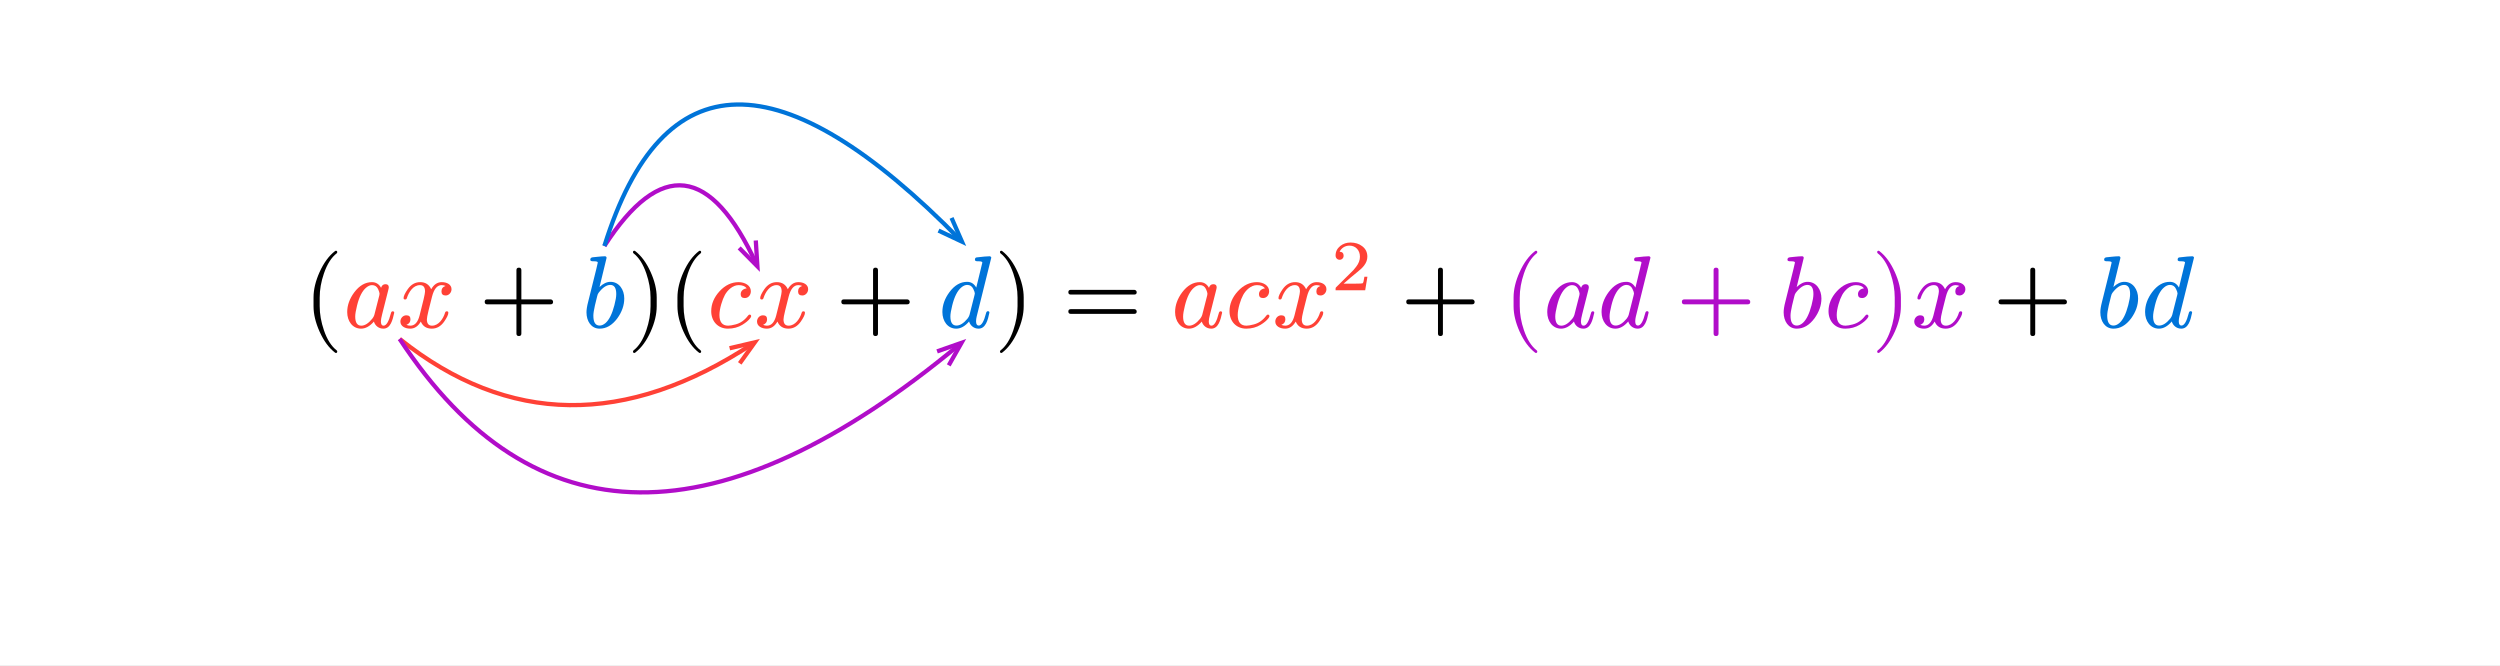
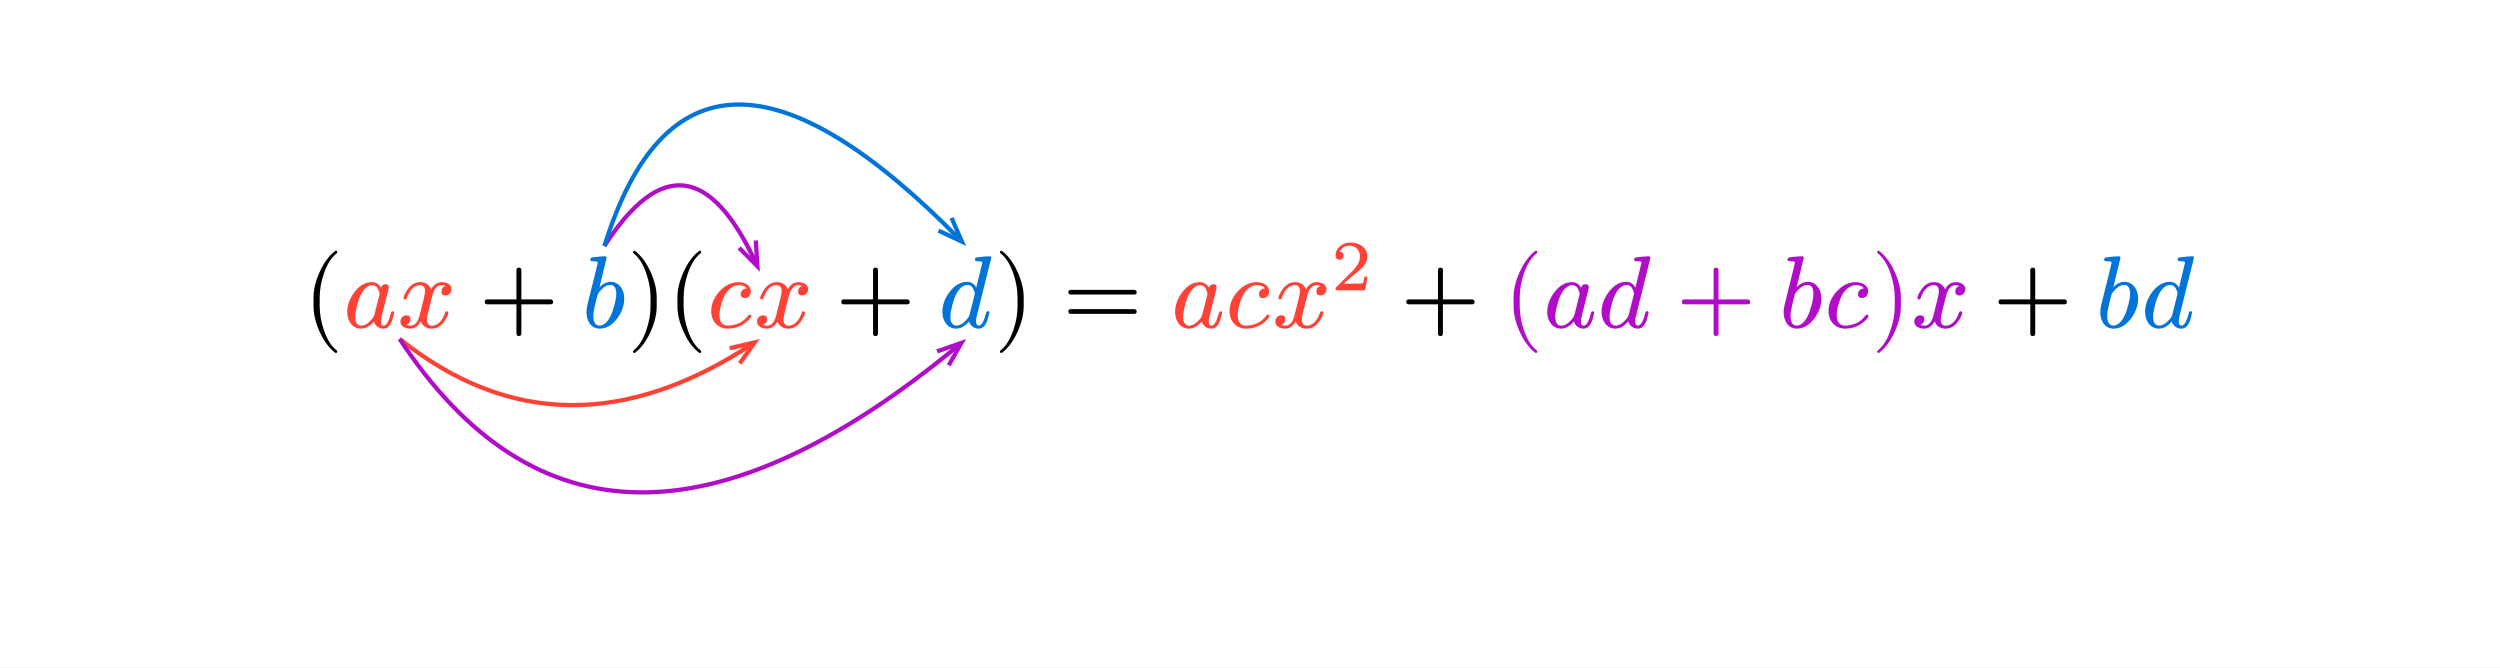
- <svg xmlns="http://www.w3.org/2000/svg" xmlns:xlink="http://www.w3.org/1999/xlink" class="typst-doc" viewBox="0 0 584.39 155.451" width="584.39pt" height="155.451pt">
-   <path class="typst-shape" fill="#ffffff" fill-rule="nonzero" d="M 0 0 L 0 155.451 L 584.39 155.451 L 584.39 0 Z " />
+ <svg xmlns="http://www.w3.org/2000/svg" xmlns:xlink="http://www.w3.org/1999/xlink" class="typst-doc" viewBox="0 0 584.39 156.051" width="584.39pt" height="156.051pt">
+   <path class="typst-shape" fill="#ffffff" fill-rule="nonzero" d="M 0 0v 156.051 h 584.39 v -156.051 Z " />
  <g>
-     <g transform="translate(70.86614 56.69291)">
-       <g class="typst-group">
-         <g>
-           <g transform="translate(0 19.8672)">
-             <g class="typst-text" transform="scale(1, -1)">
-               <use xlink:href="#gBF7E6CF869B3326219F7261F69EAAB06" x="0" fill="#000000" fill-rule="nonzero" />
-             </g>
-           </g>
-           <g transform="translate(9.336 19.8672)">
-             <g class="typst-text" transform="scale(1, -1)" />
-           </g>
-           <g transform="translate(9.336 9.2592)">
+     <g class="typst-group">
+       <g>
+         <g class="typst-text" transform="matrix(1 0 0 -1 70.86614 76.56011)">
+           <use xlink:href="#g107B7C84A4F23F45C5E4BB9C32C4AD43" x="0" y="0" fill="#000000" fill-rule="nonzero" />
+         </g>
+         <g class="typst-group">
+           <g>
+             <g class="typst-text" transform="matrix(1 0 0 -1 80.20214 76.56011)">
+               <use xlink:href="#g79D16B936CFA29E6604C860091BA032D" x="0" y="0" fill="#ff4136" fill-rule="nonzero" />
+             </g>
+             <g class="typst-text" transform="matrix(1 0 0 -1 92.89814 76.56011)">
+               <use xlink:href="#gBEDE1E0D65B22D1D172685F2E0B949CB" x="0" y="0" fill="#ff4136" fill-rule="nonzero" />
+             </g>
+           </g>
+         </g>
+         <g class="typst-group">
+           <g />
+         </g>
+         <g class="typst-text" transform="matrix(1 0 0 -1 111.9595 76.56011)">
+           <use xlink:href="#g9088A83683448C68E80911870D4BC514" x="0" y="0" fill="#000000" fill-rule="nonzero" />
+         </g>
+         <g class="typst-text" transform="matrix(1 0 0 -1 135.9648 76.56011)">
+           <use xlink:href="#g72A0BE1A39E460F25663692579834290" x="0" y="0" fill="#0074d9" fill-rule="nonzero" />
+         </g>
+         <g class="typst-group">
+           <g />
+         </g>
+         <g class="typst-text" transform="matrix(1 0 0 -1 146.5968 76.56011)">
+           <use xlink:href="#g94F17276C174C0B2D10C6E8D624742E5" x="0" y="0" fill="#000000" fill-rule="nonzero" />
+         </g>
+         <g class="typst-text" transform="matrix(1 0 0 -1 155.9328 76.56011)">
+           <use xlink:href="#g107B7C84A4F23F45C5E4BB9C32C4AD43" x="0" y="0" fill="#000000" fill-rule="nonzero" />
+         </g>
+         <g class="typst-group">
+           <g>
+             <g class="typst-text" transform="matrix(1 0 0 -1 165.2688 76.56011)">
+               <use xlink:href="#gFD6F1A948EF1227FA8A2C2EF2D13ED44" x="0" y="0" fill="#ff4136" fill-rule="nonzero" />
+             </g>
+             <g class="typst-text" transform="matrix(1 0 0 -1 176.2608 76.56011)">
+               <use xlink:href="#gBEDE1E0D65B22D1D172685F2E0B949CB" x="0" y="0" fill="#ff4136" fill-rule="nonzero" />
+             </g>
+           </g>
+         </g>
+         <g class="typst-group">
+           <g />
+         </g>
+         <g class="typst-text" transform="matrix(1 0 0 -1 195.3221 76.56011)">
+           <use xlink:href="#g9088A83683448C68E80911870D4BC514" x="0" y="0" fill="#000000" fill-rule="nonzero" />
+         </g>
+         <g class="typst-text" transform="matrix(1 0 0 -1 219.3275 76.56011)">
+           <use xlink:href="#gBA536C5663E5FD99754D879743AE6763" x="0" y="0" fill="#0074d9" fill-rule="nonzero" />
+         </g>
+         <g class="typst-group">
+           <g />
+         </g>
+         <g class="typst-text" transform="matrix(1 0 0 -1 232.3835 76.56011)">
+           <use xlink:href="#g94F17276C174C0B2D10C6E8D624742E5" x="0" y="0" fill="#000000" fill-rule="nonzero" />
+         </g>
+         <g class="typst-text" transform="matrix(1 0 0 -1 248.3861 76.56011)">
+           <use xlink:href="#gE579F8D4FC1D2367E6D9215ABF08032" x="0" y="0" fill="#000000" fill-rule="nonzero" />
+         </g>
+         <g class="typst-group">
+           <g>
+             <g class="typst-text" transform="matrix(1 0 0 -1 273.7248 76.56011)">
+               <use xlink:href="#g79D16B936CFA29E6604C860091BA032D" x="0" y="0" fill="#ff4136" fill-rule="nonzero" />
+             </g>
+             <g class="typst-text" transform="matrix(1 0 0 -1 286.4208 76.56011)">
+               <use xlink:href="#gFD6F1A948EF1227FA8A2C2EF2D13ED44" x="0" y="0" fill="#ff4136" fill-rule="nonzero" />
+             </g>
+             <g class="typst-text" transform="matrix(1 0 0 -1 297.4128 76.56011)">
+               <use xlink:href="#gBEDE1E0D65B22D1D172685F2E0B949CB" x="0" y="0" fill="#ff4136" fill-rule="nonzero" />
+             </g>
+             <g class="typst-text" transform="matrix(1 0 0 -1 311.1408 67.84811)">
+               <use xlink:href="#g751E0E1E8A2E34DB1A0398EAD914A5E3" x="0" y="0" fill="#ff4136" fill-rule="nonzero" />
+             </g>
+           </g>
+         </g>
+         <g class="typst-group">
+           <g />
+         </g>
+         <g class="typst-text" transform="matrix(1 0 0 -1 327.3773 76.56011)">
+           <use xlink:href="#g9088A83683448C68E80911870D4BC514" x="0" y="0" fill="#000000" fill-rule="nonzero" />
+         </g>
+         <g class="typst-group">
+           <g>
+             <g class="typst-text" transform="matrix(1 0 0 -1 351.3827 76.56011)">
+               <use xlink:href="#g107B7C84A4F23F45C5E4BB9C32C4AD43" x="0" y="0" fill="#b10dc9" fill-rule="nonzero" />
+             </g>
+             <g class="typst-text" transform="matrix(1 0 0 -1 360.7187 76.56011)">
+               <use xlink:href="#g79D16B936CFA29E6604C860091BA032D" x="0" y="0" fill="#b10dc9" fill-rule="nonzero" />
+             </g>
+             <g class="typst-text" transform="matrix(1 0 0 -1 373.4147 76.56011)">
+               <use xlink:href="#gBA536C5663E5FD99754D879743AE6763" x="0" y="0" fill="#b10dc9" fill-rule="nonzero" />
+             </g>
+             <g class="typst-text" transform="matrix(1 0 0 -1 391.804 76.56011)">
+               <use xlink:href="#g9088A83683448C68E80911870D4BC514" x="0" y="0" fill="#b10dc9" fill-rule="nonzero" />
+             </g>
+             <g class="typst-text" transform="matrix(1 0 0 -1 415.8093 76.56011)">
+               <use xlink:href="#g72A0BE1A39E460F25663692579834290" x="0" y="0" fill="#b10dc9" fill-rule="nonzero" />
+             </g>
+             <g class="typst-text" transform="matrix(1 0 0 -1 426.4413 76.56011)">
+               <use xlink:href="#gFD6F1A948EF1227FA8A2C2EF2D13ED44" x="0" y="0" fill="#b10dc9" fill-rule="nonzero" />
+             </g>
+             <g class="typst-text" transform="matrix(1 0 0 -1 437.4333 76.56011)">
+               <use xlink:href="#g94F17276C174C0B2D10C6E8D624742E5" x="0" y="0" fill="#b10dc9" fill-rule="nonzero" />
+             </g>
+             <g class="typst-text" transform="matrix(1 0 0 -1 446.7693 76.56011)">
+               <use xlink:href="#gBEDE1E0D65B22D1D172685F2E0B949CB" x="0" y="0" fill="#b10dc9" fill-rule="nonzero" />
+             </g>
+           </g>
+         </g>
+         <g class="typst-group">
+           <g />
+         </g>
+         <g class="typst-text" transform="matrix(1 0 0 -1 465.8307 76.56011)">
+           <use xlink:href="#g9088A83683448C68E80911870D4BC514" x="0" y="0" fill="#000000" fill-rule="nonzero" />
+         </g>
+         <g class="typst-group">
+           <g>
+             <g class="typst-text" transform="matrix(1 0 0 -1 489.836 76.56011)">
+               <use xlink:href="#g72A0BE1A39E460F25663692579834290" x="0" y="0" fill="#0074d9" fill-rule="nonzero" />
+             </g>
+             <g class="typst-text" transform="matrix(1 0 0 -1 500.468 76.56011)">
+               <use xlink:href="#gBA536C5663E5FD99754D879743AE6763" x="0" y="0" fill="#0074d9" fill-rule="nonzero" />
+             </g>
+           </g>
+         </g>
+         <g class="typst-group">
+           <g />
+         </g>
+       </g>
+     </g>
+     <g class="typst-group" transform="matrix(1 0 0 1 70.86614 127.7041)">
+       <g>
+         <g class="typst-group">
+           <g>
            <g class="typst-group">
              <g>
-                 <g transform="translate(0 10.608)">
-                   <g class="typst-text" transform="scale(1, -1)">
-                     <use xlink:href="#gBEB2020DA7D69DB12EC4EB9694D04135" x="0" fill="#ff4136" fill-rule="nonzero" />
-                   </g>
-                 </g>
-                 <g transform="translate(12.696 10.608)">
-                   <g class="typst-text" transform="scale(1, -1)">
-                     <use xlink:href="#g71A9D8C764139ED0B8A893D492B19C2B" x="0" fill="#ff4136" fill-rule="nonzero" />
-                   </g>
-                 </g>
-               </g>
-             </g>
-           </g>
-           <g transform="translate(35.76 19.8672)">
-             <g class="typst-text" transform="scale(1, -1)" />
-           </g>
-           <g transform="translate(35.76 19.8672)">
-             <g class="typst-group">
-               <g />
-             </g>
-           </g>
-           <g transform="translate(35.76 19.8672)">
-             <g class="typst-text" transform="scale(1, -1)" />
-           </g>
-           <g transform="translate(35.76 19.8672)">
-             <g class="typst-text" transform="scale(1, -1)" />
-           </g>
-           <g transform="translate(41.09333 19.8672)">
-             <g class="typst-text" transform="scale(1, -1)">
-               <use xlink:href="#g1E38BF6177712D8A01AE209429F6EACF" x="0" fill="#000000" fill-rule="nonzero" />
-             </g>
-           </g>
-           <g transform="translate(65.09867 19.8672)">
-             <g class="typst-text" transform="scale(1, -1)" />
-           </g>
-           <g transform="translate(65.09867 19.8672)">
-             <g class="typst-text" transform="scale(1, -1)">
-               <use xlink:href="#g69A5DEF40DD74E36E99EDF4E8863AEE" x="0" fill="#0074d9" fill-rule="nonzero" />
-             </g>
-           </g>
-           <g transform="translate(75.73067 19.8672)">
-             <g class="typst-text" transform="scale(1, -1)" />
-           </g>
-           <g transform="translate(75.73067 19.8672)">
-             <g class="typst-group">
-               <g />
-             </g>
-           </g>
-           <g transform="translate(75.73067 19.8672)">
-             <g class="typst-text" transform="scale(1, -1)" />
-           </g>
-           <g transform="translate(75.73067 19.8672)">
-             <g class="typst-text" transform="scale(1, -1)" />
-           </g>
-           <g transform="translate(75.73067 19.8672)">
-             <g class="typst-text" transform="scale(1, -1)">
-               <use xlink:href="#g16A49EA7CD833A2CBA0EDD0D0F6A104F" x="0" fill="#000000" fill-rule="nonzero" />
-             </g>
-           </g>
-           <g transform="translate(85.06667 19.8672)">
-             <g class="typst-text" transform="scale(1, -1)">
-               <use xlink:href="#gBF7E6CF869B3326219F7261F69EAAB06" x="0" fill="#000000" fill-rule="nonzero" />
-             </g>
-           </g>
-           <g transform="translate(94.40267 19.8672)">
-             <g class="typst-text" transform="scale(1, -1)" />
-           </g>
-           <g transform="translate(94.40267 9.2592)">
-             <g class="typst-group">
-               <g>
-                 <g transform="translate(0 10.608)">
-                   <g class="typst-text" transform="scale(1, -1)">
-                     <use xlink:href="#g1B191FBA6A95883DB34A6714319F0CC5" x="0" fill="#ff4136" fill-rule="nonzero" />
-                   </g>
-                 </g>
-                 <g transform="translate(10.992 10.608)">
-                   <g class="typst-text" transform="scale(1, -1)">
-                     <use xlink:href="#g71A9D8C764139ED0B8A893D492B19C2B" x="0" fill="#ff4136" fill-rule="nonzero" />
-                   </g>
-                 </g>
-               </g>
-             </g>
-           </g>
-           <g transform="translate(119.1227 19.8672)">
-             <g class="typst-text" transform="scale(1, -1)" />
-           </g>
-           <g transform="translate(119.1227 19.8672)">
-             <g class="typst-group">
-               <g />
-             </g>
-           </g>
-           <g transform="translate(119.1227 19.8672)">
-             <g class="typst-text" transform="scale(1, -1)" />
-           </g>
-           <g transform="translate(119.1227 19.8672)">
-             <g class="typst-text" transform="scale(1, -1)" />
-           </g>
-           <g transform="translate(124.456 19.8672)">
-             <g class="typst-text" transform="scale(1, -1)">
-               <use xlink:href="#g1E38BF6177712D8A01AE209429F6EACF" x="0" fill="#000000" fill-rule="nonzero" />
-             </g>
-           </g>
-           <g transform="translate(148.4613 19.8672)">
-             <g class="typst-text" transform="scale(1, -1)" />
-           </g>
-           <g transform="translate(148.4613 19.8672)">
-             <g class="typst-text" transform="scale(1, -1)">
-               <use xlink:href="#g2B8B75C84D1962BBAFF379A8B588412" x="0" fill="#0074d9" fill-rule="nonzero" />
-             </g>
-           </g>
-           <g transform="translate(161.5173 19.8672)">
-             <g class="typst-text" transform="scale(1, -1)" />
-           </g>
-           <g transform="translate(161.5173 19.8672)">
-             <g class="typst-group">
-               <g />
-             </g>
-           </g>
-           <g transform="translate(161.5173 19.8672)">
-             <g class="typst-text" transform="scale(1, -1)" />
-           </g>
-           <g transform="translate(161.5173 19.8672)">
-             <g class="typst-text" transform="scale(1, -1)" />
-           </g>
-           <g transform="translate(161.5173 19.8672)">
-             <g class="typst-text" transform="scale(1, -1)">
-               <use xlink:href="#g16A49EA7CD833A2CBA0EDD0D0F6A104F" x="0" fill="#000000" fill-rule="nonzero" />
-             </g>
-           </g>
-           <g transform="translate(177.52 19.8672)">
-             <g class="typst-text" transform="scale(1, -1)">
-               <use xlink:href="#g49616B9D1815CF12F6B1BADEEB747BA4" x="0" fill="#000000" fill-rule="nonzero" />
-             </g>
-           </g>
-           <g transform="translate(202.8587 19.8672)">
-             <g class="typst-text" transform="scale(1, -1)" />
-           </g>
-           <g transform="translate(202.8587 0)">
-             <g class="typst-group">
-               <g>
-                 <g transform="translate(0 19.8672)">
-                   <g class="typst-text" transform="scale(1, -1)">
-                     <use xlink:href="#gBEB2020DA7D69DB12EC4EB9694D04135" x="0" fill="#ff4136" fill-rule="nonzero" />
-                   </g>
-                 </g>
-                 <g transform="translate(12.696 19.8672)">
-                   <g class="typst-text" transform="scale(1, -1)">
-                     <use xlink:href="#g1B191FBA6A95883DB34A6714319F0CC5" x="0" fill="#ff4136" fill-rule="nonzero" />
-                   </g>
-                 </g>
-                 <g transform="translate(23.688 19.8672)">
-                   <g class="typst-text" transform="scale(1, -1)">
-                     <use xlink:href="#g71A9D8C764139ED0B8A893D492B19C2B" x="0" fill="#ff4136" fill-rule="nonzero" />
-                   </g>
-                 </g>
-                 <g transform="translate(37.416 11.1552)">
-                   <g class="typst-text" transform="scale(1, -1)">
-                     <use xlink:href="#gC2270E1979E4EFB9B76BC1CACE139880" x="0" fill="#ff4136" fill-rule="nonzero" />
-                   </g>
-                 </g>
-               </g>
-             </g>
-           </g>
-           <g transform="translate(251.1779 19.8672)">
-             <g class="typst-text" transform="scale(1, -1)" />
-           </g>
-           <g transform="translate(251.1779 19.8672)">
-             <g class="typst-group">
-               <g />
-             </g>
-           </g>
-           <g transform="translate(251.1779 19.8672)">
-             <g class="typst-text" transform="scale(1, -1)" />
-           </g>
-           <g transform="translate(251.1779 19.8672)">
-             <g class="typst-text" transform="scale(1, -1)" />
-           </g>
-           <g transform="translate(256.5112 19.8672)">
-             <g class="typst-text" transform="scale(1, -1)">
-               <use xlink:href="#g1E38BF6177712D8A01AE209429F6EACF" x="0" fill="#000000" fill-rule="nonzero" />
-             </g>
-           </g>
-           <g transform="translate(280.5165 19.8672)">
-             <g class="typst-text" transform="scale(1, -1)" />
-           </g>
-           <g transform="translate(280.5165 1.9152)">
-             <g class="typst-group">
-               <g>
-                 <g transform="translate(0 17.952)">
-                   <g class="typst-text" transform="scale(1, -1)">
-                     <use xlink:href="#gBF7E6CF869B3326219F7261F69EAAB06" x="0" fill="#b10dc9" fill-rule="nonzero" />
-                   </g>
-                 </g>
-                 <g transform="translate(9.336 17.952)">
-                   <g class="typst-text" transform="scale(1, -1)">
-                     <use xlink:href="#gBEB2020DA7D69DB12EC4EB9694D04135" x="0" fill="#b10dc9" fill-rule="nonzero" />
-                   </g>
-                 </g>
-                 <g transform="translate(22.032 17.952)">
-                   <g class="typst-text" transform="scale(1, -1)">
-                     <use xlink:href="#g2B8B75C84D1962BBAFF379A8B588412" x="0" fill="#b10dc9" fill-rule="nonzero" />
-                   </g>
-                 </g>
-                 <g transform="translate(40.42133 17.952)">
-                   <g class="typst-text" transform="scale(1, -1)">
-                     <use xlink:href="#g1E38BF6177712D8A01AE209429F6EACF" x="0" fill="#b10dc9" fill-rule="nonzero" />
-                   </g>
-                 </g>
-                 <g transform="translate(64.42667 17.952)">
-                   <g class="typst-text" transform="scale(1, -1)">
-                     <use xlink:href="#g69A5DEF40DD74E36E99EDF4E8863AEE" x="0" fill="#b10dc9" fill-rule="nonzero" />
-                   </g>
-                 </g>
-                 <g transform="translate(75.05867 17.952)">
-                   <g class="typst-text" transform="scale(1, -1)">
-                     <use xlink:href="#g1B191FBA6A95883DB34A6714319F0CC5" x="0" fill="#b10dc9" fill-rule="nonzero" />
-                   </g>
-                 </g>
-                 <g transform="translate(86.05067 17.952)">
-                   <g class="typst-text" transform="scale(1, -1)">
-                     <use xlink:href="#g16A49EA7CD833A2CBA0EDD0D0F6A104F" x="0" fill="#b10dc9" fill-rule="nonzero" />
-                   </g>
-                 </g>
-                 <g transform="translate(95.38667 17.952)">
-                   <g class="typst-text" transform="scale(1, -1)">
-                     <use xlink:href="#g71A9D8C764139ED0B8A893D492B19C2B" x="0" fill="#b10dc9" fill-rule="nonzero" />
-                   </g>
-                 </g>
-               </g>
-             </g>
-           </g>
-           <g transform="translate(389.6312 19.8672)">
-             <g class="typst-text" transform="scale(1, -1)" />
-           </g>
-           <g transform="translate(389.6312 19.8672)">
-             <g class="typst-group">
-               <g />
-             </g>
-           </g>
-           <g transform="translate(389.6312 19.8672)">
-             <g class="typst-text" transform="scale(1, -1)" />
-           </g>
-           <g transform="translate(389.6312 19.8672)">
-             <g class="typst-text" transform="scale(1, -1)" />
-           </g>
-           <g transform="translate(394.9645 19.8672)">
-             <g class="typst-text" transform="scale(1, -1)">
-               <use xlink:href="#g1E38BF6177712D8A01AE209429F6EACF" x="0" fill="#000000" fill-rule="nonzero" />
-             </g>
-           </g>
-           <g transform="translate(418.9699 19.8672)">
-             <g class="typst-text" transform="scale(1, -1)" />
-           </g>
-           <g transform="translate(418.9699 3.2112)">
-             <g class="typst-group">
-               <g>
-                 <g transform="translate(0 16.656)">
-                   <g class="typst-text" transform="scale(1, -1)">
-                     <use xlink:href="#g69A5DEF40DD74E36E99EDF4E8863AEE" x="0" fill="#0074d9" fill-rule="nonzero" />
-                   </g>
-                 </g>
-                 <g transform="translate(10.632 16.656)">
-                   <g class="typst-text" transform="scale(1, -1)">
-                     <use xlink:href="#g2B8B75C84D1962BBAFF379A8B588412" x="0" fill="#0074d9" fill-rule="nonzero" />
-                   </g>
-                 </g>
-               </g>
-             </g>
-           </g>
-           <g transform="translate(442.6579 19.8672)">
-             <g class="typst-text" transform="scale(1, -1)" />
-           </g>
-           <g transform="translate(442.6579 19.8672)">
-             <g class="typst-group">
-               <g />
-             </g>
-           </g>
-           <g transform="translate(442.6579 19.8672)">
-             <g class="typst-text" transform="scale(1, -1)" />
-           </g>
-           <g transform="translate(442.6579 19.8672)">
-             <g class="typst-text" transform="scale(1, -1)" />
-           </g>
-         </g>
-       </g>
-     </g>
-     <g transform="translate(70.86614 127.1041)">
-       <g class="typst-group">
-         <g>
-           <g transform="translate(-70.86614 -127.1041)">
-             <g class="typst-group">
-               <g>
-                 <g transform="translate(0 0)">
-                   <g class="typst-group">
-                     <g>
-                       <g transform="translate(0 39.12319)">
-                         <g class="typst-group">
-                           <g>
-                             <g transform="translate(0 0)">
-                               <g class="typst-group">
-                                 <g />
-                               </g>
-                             </g>
-                           </g>
+                 <g class="typst-group" transform="matrix(1 0 0 1 -70.86614 -127.7041)">
+                   <g>
+                     <g class="typst-group">
+                       <g>
+                         <g class="typst-group" transform="matrix(1 0 0 1 0 39.12319)">
+                           <g />
                        </g>
                      </g>
                    </g>
                  </g>
                </g>
-                 <g transform="translate(80.20214 24.42892)">
-                   <g class="typst-group">
-                     <g>
-                       <g transform="translate(0 39.12319)">
-                         <path class="typst-shape" fill="none" d="M 0 0 L 0 15.672 L 26.424 15.672 L 26.424 0 L 0 0 Z " />
-                       </g>
-                       <g transform="translate(55.76267 33.07519)">
-                         <path class="typst-shape" fill="none" d="M 0 0 L 0 21.72 L 10.632 21.72 L 10.632 0 L 0 0 Z " />
-                       </g>
-                       <g transform="translate(85.06667 39.12319)">
-                         <path class="typst-shape" fill="none" d="M 0 0 L 0 15.672 L 24.72 15.672 L 24.72 0 L 0 0 Z " />
-                       </g>
-                       <g transform="translate(139.1253 33.07519)">
-                         <path class="typst-shape" fill="none" d="M 0 0 L 0 21.72 L 13.056 21.72 L 13.056 0 L 0 0 Z " />
-                       </g>
-                       <g transform="translate(13.212 54.79519)">
-                         <path class="typst-shape" fill="none" stroke="#ff4136" stroke-width="1" stroke-linecap="butt" stroke-linejoin="miter" stroke-miterlimit="4" d="M 0 0 C 25.385 20.273 52.92 20.632 82.616 1.071 " />
-                       </g>
-                       <g transform="translate(90.35032 55.58776)">
-                         <path class="typst-shape" fill="none" stroke="#ff4136" stroke-width="1" stroke-linecap="butt" stroke-linejoin="miter" stroke-miterlimit="4" d="M 2.367 4.922 L 5.893 0 L 0 1.389 " />
-                       </g>
-                       <g transform="translate(13.212 54.79519)">
-                         <path class="typst-shape" fill="none" stroke="#b10dc9" stroke-width="1" stroke-linecap="butt" stroke-linejoin="miter" stroke-miterlimit="4" d="M 0 0 C 31.157 47.417 74.805 47.834 130.965 1.234 " />
-                       </g>
-                       <g transform="translate(138.8469 55.70825)">
-                         <path class="typst-shape" fill="none" stroke="#b10dc9" stroke-width="1" stroke-linecap="butt" stroke-linejoin="miter" stroke-miterlimit="4" d="M 2.726 5.267 L 5.714 0 L 0 2.004 " />
-                       </g>
-                       <g transform="translate(61.07867 18.8898)">
-                         <path class="typst-shape" fill="none" stroke="#b10dc9" stroke-width="1" stroke-linecap="butt" stroke-linejoin="miter" stroke-miterlimit="4" d="M 0 14.185 C 13.077 -6.063 24.929 -4.636 35.561 18.478 " />
-                       </g>
-                       <g transform="translate(92.58552 31.78078)">
-                         <path class="typst-shape" fill="none" stroke="#b10dc9" stroke-width="1" stroke-linecap="butt" stroke-linejoin="miter" stroke-miterlimit="4" d="M 0 1.739 L 4.259 6.043 L 3.88 0 " />
-                       </g>
-                       <g transform="translate(61.07867 0)">
-                         <path class="typst-shape" fill="none" stroke="#0074d9" stroke-width="1" stroke-linecap="butt" stroke-linejoin="miter" stroke-miterlimit="4" d="M 0 33.075 C 13.597 -10.557 41.334 -11.024 83.232 31.697 " />
-                       </g>
-                       <g transform="translate(139.1817 26.50997)">
-                         <path class="typst-shape" fill="none" stroke="#0074d9" stroke-width="1" stroke-linecap="butt" stroke-linejoin="miter" stroke-miterlimit="4" d="M 0 2.966 L 5.478 5.545 L 3.046 0 " />
-                       </g>
-                     </g>
-                   </g>
-                 </g>
+               </g>
+             </g>
+             <g class="typst-group" transform="matrix(1 0 0 1 9.336 -103.2752)">
+               <g>
+                 <path class="typst-shape" fill="none" transform="matrix(1 0 0 1 0 39.12319)" d="M 0 0v 15.672 h 26.424 v -15.672 h -26.424 Z " />
+                 <path class="typst-shape" fill="none" transform="matrix(1 0 0 1 55.76267 33.07519)" d="M 0 0v 21.72 h 10.632 v -21.72 h -10.632 Z " />
+                 <path class="typst-shape" fill="none" transform="matrix(1 0 0 1 85.06667 39.12319)" d="M 0 0v 15.672 h 24.72 v -15.672 h -24.72 Z " />
+                 <path class="typst-shape" fill="none" transform="matrix(1 0 0 1 139.1253 33.07519)" d="M 0 0v 21.72 h 13.056 v -21.72 h -13.056 Z " />
+                 <path class="typst-shape" fill="none" stroke="#ff4136" stroke-width="1" stroke-linecap="butt" stroke-linejoin="miter" stroke-miterlimit="4" transform="matrix(1 0 0 1 13.212 54.79519)" d="M 0 0c 25.385 20.273 52.92 20.632 82.616 1.071 " />
+                 <path class="typst-shape" fill="none" stroke="#ff4136" stroke-width="1" stroke-linecap="butt" stroke-linejoin="miter" stroke-miterlimit="4" transform="matrix(1 0 0 1 90.35032 55.58776)" d="M 0 0m 2.367 4.922 l 3.527 -4.922 l -5.893 1.389 " />
+                 <path class="typst-shape" fill="none" stroke="#b10dc9" stroke-width="1" stroke-linecap="butt" stroke-linejoin="miter" stroke-miterlimit="4" transform="matrix(1 0 0 1 13.212 54.79519)" d="M 0 0c 31.157 47.417 74.805 47.834 130.965 1.234 " />
+                 <path class="typst-shape" fill="none" stroke="#b10dc9" stroke-width="1" stroke-linecap="butt" stroke-linejoin="miter" stroke-miterlimit="4" transform="matrix(1 0 0 1 138.8469 55.70825)" d="M 0 0m 2.726 5.267 l 2.987 -5.267 l -5.714 2.004 " />
+                 <path class="typst-shape" fill="none" stroke="#b10dc9" stroke-width="1" stroke-linecap="butt" stroke-linejoin="miter" stroke-miterlimit="4" transform="matrix(1 0 0 1 61.07867 18.8898)" d="M 0 0m 0 14.185 c 13.077 -20.248 24.929 -18.822 35.561 4.292 " />
+                 <path class="typst-shape" fill="none" stroke="#b10dc9" stroke-width="1" stroke-linecap="butt" stroke-linejoin="miter" stroke-miterlimit="4" transform="matrix(1 0 0 1 92.58552 31.78078)" d="M 0 0m 0 1.739 l 4.259 4.304 l -0.379 -6.043 " />
+                 <path class="typst-shape" fill="none" stroke="#0074d9" stroke-width="1" stroke-linecap="butt" stroke-linejoin="miter" stroke-miterlimit="4" transform="matrix(1 0 0 1 61.07867 0)" d="M 0 0m 0 33.075 c 13.597 -43.632 41.334 -44.099 83.232 -1.378 " />
+                 <path class="typst-shape" fill="none" stroke="#0074d9" stroke-width="1" stroke-linecap="butt" stroke-linejoin="miter" stroke-miterlimit="4" transform="matrix(1 0 0 1 139.1817 26.50997)" d="M 0 0m 0 2.966 l 5.478 2.579 l -2.432 -5.545 " />
              </g>
            </g>
          </g>
        </g>
      </g>
    </g>
  </g>
  <defs id="glyph">
-     <symbol id="gBF7E6CF869B3326219F7261F69EAAB06" overflow="visible">
-       <path d="M 7.632 -5.952 C 7.848 -5.952 7.968 -5.832 7.968 -5.616 C 7.968 -5.544 7.92 -5.448 7.848 -5.352 C 6.6 -4.392 5.592 -2.808 4.848 -0.624 C 4.2 1.272 3.864 3.144 3.864 4.992 L 3.864 7.008 C 3.864 8.856 4.2 10.728 4.848 12.624 C 5.592 14.808 6.6 16.392 7.848 17.352 C 7.92 17.424 7.968 17.52 7.968 17.616 C 7.968 17.832 7.848 17.952 7.632 17.952 C 7.608 17.952 7.536 17.928 7.464 17.88 C 6.024 16.776 4.824 15.144 3.84 12.96 C 2.904 10.872 2.424 8.904 2.424 7.008 L 2.424 4.992 C 2.424 3.096 2.904 1.128 3.84 -0.96 C 4.824 -3.144 6.024 -4.776 7.464 -5.88 C 7.536 -5.928 7.608 -5.952 7.632 -5.952 Z " />
-     </symbol>
-     <symbol id="gBEB2020DA7D69DB12EC4EB9694D04135" overflow="visible">
-       <path d="M 11.952 3.456 C 11.952 3.672 11.832 3.792 11.568 3.792 C 11.376 3.792 11.232 3.624 11.16 3.288 C 10.68 1.392 10.104 0.432 9.456 0.432 C 9.048 0.432 8.832 0.768 8.832 1.44 C 8.832 1.752 8.928 2.328 9.144 3.168 L 10.512 8.568 C 10.632 9.024 10.68 9.288 10.68 9.408 C 10.68 9.888 10.416 10.128 9.888 10.128 C 9.384 10.128 9.048 9.84 8.88 9.288 C 8.376 10.176 7.656 10.608 6.744 10.608 C 5.184 10.608 3.816 9.816 2.616 8.232 C 1.512 6.744 0.96 5.208 0.96 3.6 C 0.96 1.512 2.184 -0.264 4.2 -0.264 C 5.232 -0.264 6.24 0.288 7.2 1.392 C 7.464 0.48 8.28 -0.264 9.408 -0.264 C 11.064 -0.264 11.568 1.68 11.952 3.456 Z M 8.184 8.976 C 8.4 8.472 8.52 8.136 8.52 7.92 C 8.52 7.824 8.496 7.704 8.472 7.536 L 7.296 2.928 C 7.224 2.664 7.056 2.376 6.84 2.088 C 5.952 0.984 5.088 0.432 4.248 0.432 C 3.312 0.432 2.832 1.152 2.832 2.568 C 2.832 3.144 2.976 4.008 3.264 5.16 C 3.768 7.2 4.488 8.568 5.376 9.312 C 5.856 9.72 6.312 9.912 6.768 9.912 C 7.416 9.912 7.896 9.6 8.184 8.976 Z " />
-     </symbol>
-     <symbol id="g71A9D8C764139ED0B8A893D492B19C2B" overflow="visible">
-       <path d="M 12.648 8.952 C 12.648 10.056 11.568 10.608 10.368 10.608 C 9.336 10.608 8.52 10.056 7.896 8.952 C 7.392 10.056 6.552 10.608 5.328 10.608 C 4.152 10.608 3.192 10.056 2.424 8.976 C 1.776 8.04 1.44 7.344 1.44 6.888 C 1.44 6.672 1.56 6.552 1.8 6.552 C 2.016 6.552 2.16 6.672 2.208 6.888 C 2.664 8.28 3.672 9.912 5.28 9.912 C 6.072 9.912 6.456 9.408 6.456 8.424 C 6.456 7.92 6.024 6.048 5.184 2.832 C 4.776 1.224 4.056 0.432 3.024 0.432 C 2.688 0.432 2.376 0.504 2.112 0.624 C 2.736 0.864 3.048 1.296 3.048 1.92 C 3.048 2.544 2.736 2.856 2.088 2.856 C 1.296 2.856 0.696 2.184 0.696 1.392 C 0.696 0.288 1.824 -0.264 3 -0.264 C 4.008 -0.264 4.824 0.288 5.472 1.392 C 5.928 0.288 6.792 -0.264 8.04 -0.264 C 9.192 -0.264 10.152 0.288 10.92 1.368 C 11.568 2.304 11.904 3 11.904 3.456 C 11.904 3.672 11.784 3.792 11.544 3.792 C 11.328 3.792 11.208 3.672 11.136 3.456 C 10.728 2.088 9.648 0.432 8.088 0.432 C 7.296 0.432 6.888 0.912 6.888 1.896 C 6.888 2.208 7.008 2.88 7.272 3.96 L 8.088 7.2 C 8.544 9 9.288 9.912 10.344 9.912 C 10.68 9.912 10.992 9.84 11.256 9.72 C 10.608 9.504 10.296 9.072 10.296 8.424 C 10.296 7.8 10.632 7.488 11.28 7.488 C 12.048 7.488 12.648 8.184 12.648 8.952 Z " />
-     </symbol>
-     <symbol id="g1E38BF6177712D8A01AE209429F6EACF" overflow="visible">
-       <path d="M 16.752 6.576 L 9.912 6.576 L 9.912 13.416 C 9.912 13.8 9.72 13.992 9.336 13.992 C 8.952 13.992 8.76 13.8 8.76 13.416 L 8.76 6.576 L 1.92 6.576 C 1.536 6.576 1.344 6.384 1.344 6 C 1.344 5.616 1.536 5.424 1.92 5.424 L 8.76 5.424 L 8.76 -1.416 C 8.76 -1.8 8.952 -1.992 9.336 -1.992 C 9.72 -1.992 9.912 -1.8 9.912 -1.416 L 9.912 5.424 L 16.752 5.424 C 17.136 5.424 17.328 5.616 17.328 6 C 17.328 6.312 17.064 6.576 16.752 6.576 Z " />
-     </symbol>
-     <symbol id="g69A5DEF40DD74E36E99EDF4E8863AEE" overflow="visible">
-       <path d="M 6.744 10.68 C 5.88 10.68 5.016 10.272 4.176 9.456 L 5.832 16.296 C 5.784 16.512 5.712 16.656 5.424 16.656 C 4.632 16.656 2.88 16.44 2.568 16.416 C 2.208 16.368 2.016 16.2 2.016 15.84 C 2.016 15.6 2.232 15.48 2.688 15.48 C 3.144 15.48 3.768 15.504 3.768 15.168 C 3.768 15.072 3.648 14.592 3.432 13.704 L 1.512 5.976 C 1.248 4.968 1.128 4.152 1.128 3.552 C 1.128 1.488 2.232 -0.264 4.2 -0.264 C 5.76 -0.264 7.128 0.528 8.328 2.136 C 9.408 3.624 9.96 5.184 9.96 6.792 C 9.96 8.88 8.736 10.68 6.744 10.68 Z M 6.696 9.96 C 7.632 9.96 8.088 9.24 8.088 7.824 C 8.088 7.176 7.944 6.312 7.656 5.232 C 7.128 3.192 6.432 1.8 5.592 1.056 C 5.112 0.648 4.656 0.456 4.2 0.456 C 3.216 0.456 2.736 1.224 2.736 2.76 C 2.736 3.288 2.856 4.08 3.096 5.136 L 3.624 7.296 C 3.696 7.656 3.816 7.92 3.96 8.112 C 4.896 9.336 5.808 9.96 6.696 9.96 Z " />
-     </symbol>
-     <symbol id="g16A49EA7CD833A2CBA0EDD0D0F6A104F" overflow="visible">
-       <path d="M 1.872 -5.88 C 3.312 -4.776 4.512 -3.144 5.496 -0.96 C 6.432 1.128 6.912 3.096 6.912 4.992 L 6.912 7.008 C 6.912 8.904 6.432 10.872 5.496 12.96 C 4.512 15.144 3.312 16.776 1.872 17.88 C 1.8 17.928 1.728 17.952 1.704 17.952 C 1.488 17.952 1.368 17.832 1.368 17.616 C 1.368 17.52 1.416 17.424 1.488 17.352 C 2.736 16.392 3.744 14.808 4.488 12.624 C 5.136 10.728 5.472 8.856 5.472 7.008 L 5.472 4.992 C 5.472 3.144 5.136 1.272 4.488 -0.624 C 3.744 -2.808 2.736 -4.392 1.488 -5.352 C 1.416 -5.448 1.368 -5.544 1.368 -5.616 C 1.368 -5.832 1.488 -5.952 1.704 -5.952 C 1.728 -5.952 1.8 -5.928 1.872 -5.88 Z " />
-     </symbol>
-     <symbol id="g1B191FBA6A95883DB34A6714319F0CC5" overflow="visible">
-       <path d="M 7.872 7.8 C 7.872 7.2 8.184 6.888 8.832 6.888 C 9.696 6.888 10.248 7.632 10.248 8.496 C 10.248 9.84 8.832 10.608 7.392 10.608 C 5.736 10.608 4.224 9.888 2.928 8.472 C 1.632 7.056 0.984 5.496 0.984 3.816 C 0.984 1.464 2.544 -0.264 4.896 -0.264 C 6.168 -0.264 7.296 0.048 8.28 0.648 C 9.096 1.152 9.696 1.656 10.08 2.16 C 10.248 2.376 10.32 2.544 10.32 2.616 C 10.32 2.88 10.2 3.024 9.936 3.024 C 9.816 3.024 9.696 2.928 9.552 2.736 C 8.76 1.68 7.776 1.008 6.648 0.72 C 5.904 0.528 5.352 0.432 4.944 0.432 C 3.576 0.432 2.904 1.272 2.904 2.928 C 2.904 4.416 3.6 6.576 4.176 7.608 C 4.752 8.664 5.976 9.912 7.392 9.912 C 8.304 9.912 8.928 9.648 9.264 9.144 C 8.52 9.072 7.872 8.592 7.872 7.8 Z " />
-     </symbol>
-     <symbol id="g2B8B75C84D1962BBAFF379A8B588412" overflow="visible">
-       <path d="M 10.296 15.168 L 8.88 9.336 C 8.376 10.224 7.68 10.68 6.744 10.68 C 5.184 10.68 3.816 9.888 2.616 8.28 C 1.512 6.792 0.96 5.232 0.96 3.624 C 0.96 1.512 2.184 -0.264 4.2 -0.264 C 5.232 -0.264 6.24 0.288 7.2 1.416 C 7.464 0.504 8.28 -0.264 9.408 -0.264 C 11.064 -0.264 11.592 1.704 11.952 3.48 C 11.952 3.696 11.832 3.816 11.592 3.816 C 11.376 3.816 11.232 3.648 11.16 3.312 C 10.68 1.416 10.104 0.456 9.456 0.456 C 9.048 0.456 8.832 0.792 8.832 1.44 C 8.832 1.8 8.88 2.184 8.976 2.568 L 12.384 16.296 L 12.384 16.392 C 12.312 16.56 12.168 16.656 11.976 16.656 C 11.424 16.656 10.416 16.56 8.976 16.392 C 8.712 16.368 8.568 16.176 8.568 15.84 C 8.568 15.6 8.784 15.48 9.216 15.48 C 9.672 15.48 10.296 15.504 10.296 15.168 Z M 8.184 9.024 C 8.424 8.52 8.544 8.184 8.544 7.968 C 8.52 7.872 8.496 7.752 8.472 7.584 L 7.296 2.928 C 7.224 2.664 7.056 2.376 6.84 2.088 C 5.952 1.008 5.088 0.456 4.248 0.456 C 3.312 0.456 2.832 1.176 2.832 2.592 C 2.832 3.168 2.976 4.032 3.264 5.184 C 3.768 7.224 4.488 8.616 5.376 9.36 C 5.856 9.768 6.312 9.96 6.768 9.96 C 7.416 9.96 7.896 9.648 8.184 9.024 Z " />
-     </symbol>
-     <symbol id="g49616B9D1815CF12F6B1BADEEB747BA4" overflow="visible">
-       <path d="M 16.752 8.808 L 1.92 8.808 C 1.536 8.808 1.344 8.616 1.344 8.256 C 1.344 7.896 1.536 7.704 1.92 7.704 L 16.752 7.704 C 17.136 7.704 17.328 7.896 17.328 8.256 C 17.328 8.544 17.064 8.808 16.752 8.808 Z M 16.752 4.296 L 1.92 4.296 C 1.536 4.296 1.344 4.104 1.344 3.744 C 1.344 3.384 1.536 3.192 1.92 3.192 L 16.752 3.192 C 17.136 3.192 17.328 3.384 17.328 3.744 C 17.328 4.056 17.064 4.296 16.752 4.296 Z " />
-     </symbol>
-     <symbol id="gC2270E1979E4EFB9B76BC1CACE139880" overflow="visible">
-       <path d="M 1.999 7.123 C 2.537 7.123 2.94 7.526 2.94 8.064 C 2.94 8.669 2.621 8.988 1.999 9.005 C 2.369 9.794 3.209 10.433 4.301 10.433 C 5.779 10.433 6.754 9.324 6.754 7.846 C 6.754 7.039 6.468 6.266 5.88 5.51 C 5.594 5.124 5.376 4.855 5.225 4.704 L 1.243 0.756 C 1.025 0.554 1.058 0.504 1.058 0 L 7.98 0 L 8.501 3.158 L 7.795 3.158 C 7.678 2.268 7.543 1.747 7.392 1.63 C 7.308 1.579 6.787 1.546 5.796 1.546 L 2.94 1.546 C 4.066 2.537 5.107 3.427 6.098 4.217 C 6.854 4.805 7.392 5.326 7.728 5.779 C 8.232 6.434 8.484 7.123 8.484 7.846 C 8.484 8.887 8.081 9.71 7.258 10.315 C 6.535 10.87 5.628 11.155 4.553 11.155 C 3.629 11.155 2.839 10.886 2.15 10.349 C 1.428 9.761 1.058 9.022 1.058 8.114 C 1.058 7.543 1.478 7.123 1.999 7.123 Z " />
+     <symbol id="g107B7C84A4F23F45C5E4BB9C32C4AD43" overflow="visible">
+       <path d="M 0 0m 7.632 -5.952 c 0.216 0 0.336 0.12 0.336 0.336 c 0 0.072 -0.048 0.168 -0.12 0.264 c -1.248 0.96 -2.256 2.544 -3 4.728 c -0.648 1.896 -0.984 3.768 -0.984 5.616 v 2.016 c 0 1.848 0.336 3.72 0.984 5.616 c 0.744 2.184 1.752 3.768 3 4.728 c 0.072 0.072 0.12 0.168 0.12 0.264 c 0 0.216 -0.12 0.336 -0.336 0.336 c -0.024 0 -0.096 -0.024 -0.168 -0.072 c -1.44 -1.104 -2.64 -2.736 -3.624 -4.92 c -0.936 -2.088 -1.416 -4.056 -1.416 -5.952 v -2.016 c 0 -1.896 0.48 -3.864 1.416 -5.952 c 0.984 -2.184 2.184 -3.816 3.624 -4.92 c 0.072 -0.048 0.144 -0.072 0.168 -0.072 Z " />
+     </symbol>
+     <symbol id="g79D16B936CFA29E6604C860091BA032D" overflow="visible">
+       <path d="M 0 0m 11.952 3.456 c 0 0.216 -0.12 0.336 -0.384 0.336 c -0.192 0 -0.336 -0.168 -0.408 -0.504 c -0.48 -1.896 -1.056 -2.856 -1.704 -2.856 c -0.408 0 -0.624 0.336 -0.624 1.008 c 0 0.312 0.096 0.888 0.312 1.728 l 1.368 5.4 c 0.12 0.456 0.168 0.72 0.168 0.84 c 0 0.48 -0.264 0.72 -0.792 0.72 c -0.504 0 -0.84 -0.288 -1.008 -0.84 c -0.504 0.888 -1.224 1.32 -2.136 1.32 c -1.56 0 -2.928 -0.792 -4.128 -2.376 c -1.104 -1.488 -1.656 -3.024 -1.656 -4.632 c 0 -2.088 1.224 -3.864 3.24 -3.864 c 1.032 0 2.04 0.552 3 1.656 c 0.264 -0.912 1.08 -1.656 2.208 -1.656 c 1.656 0 2.16 1.944 2.544 3.72 Z m -3.768 5.52 c 0.216 -0.504 0.336 -0.84 0.336 -1.056 c 0 -0.096 -0.024 -0.216 -0.048 -0.384 l -1.176 -4.608 c -0.072 -0.264 -0.24 -0.552 -0.456 -0.84 c -0.888 -1.104 -1.752 -1.656 -2.592 -1.656 c -0.936 0 -1.416 0.72 -1.416 2.136 c 0 0.576 0.144 1.44 0.432 2.592 c 0.504 2.04 1.224 3.408 2.112 4.152 c 0.48 0.408 0.936 0.6 1.392 0.6 c 0.648 0 1.128 -0.312 1.416 -0.936 Z " />
+     </symbol>
+     <symbol id="gBEDE1E0D65B22D1D172685F2E0B949CB" overflow="visible">
+       <path d="M 0 0m 12.648 8.952 c 0 1.104 -1.08 1.656 -2.28 1.656 c -1.032 0 -1.848 -0.552 -2.472 -1.656 c -0.504 1.104 -1.344 1.656 -2.568 1.656 c -1.176 0 -2.136 -0.552 -2.904 -1.632 c -0.648 -0.936 -0.984 -1.632 -0.984 -2.088 c 0 -0.216 0.12 -0.336 0.36 -0.336 c 0.216 0 0.36 0.12 0.408 0.336 c 0.456 1.392 1.464 3.024 3.072 3.024 c 0.792 0 1.176 -0.504 1.176 -1.488 c 0 -0.504 -0.432 -2.376 -1.272 -5.592 c -0.408 -1.608 -1.128 -2.4 -2.16 -2.4 c -0.336 0 -0.648 0.072 -0.912 0.192 c 0.624 0.24 0.936 0.672 0.936 1.296 c 0 0.624 -0.312 0.936 -0.96 0.936 c -0.792 0 -1.392 -0.672 -1.392 -1.464 c 0 -1.104 1.128 -1.656 2.304 -1.656 c 1.008 0 1.824 0.552 2.472 1.656 c 0.456 -1.104 1.32 -1.656 2.568 -1.656 c 1.152 0 2.112 0.552 2.88 1.632 c 0.648 0.936 0.984 1.632 0.984 2.088 c 0 0.216 -0.12 0.336 -0.36 0.336 c -0.216 0 -0.336 -0.12 -0.408 -0.336 c -0.408 -1.368 -1.488 -3.024 -3.048 -3.024 c -0.792 0 -1.2 0.48 -1.2 1.464 c 0 0.312 0.12 0.984 0.384 2.064 l 0.816 3.24 c 0.456 1.8 1.2 2.712 2.256 2.712 c 0.336 0 0.648 -0.072 0.912 -0.192 c -0.648 -0.216 -0.96 -0.648 -0.96 -1.296 c 0 -0.624 0.336 -0.936 0.984 -0.936 c 0.768 0 1.368 0.696 1.368 1.464 Z " />
+     </symbol>
+     <symbol id="g9088A83683448C68E80911870D4BC514" overflow="visible">
+       <path d="M 0 0m 16.752 6.576 h -6.84 v 6.84 c 0 0.384 -0.192 0.576 -0.576 0.576 c -0.384 0 -0.576 -0.192 -0.576 -0.576 v -6.84 h -6.84 c -0.384 0 -0.576 -0.192 -0.576 -0.576 c 0 -0.384 0.192 -0.576 0.576 -0.576 h 6.84 v -6.84 c 0 -0.384 0.192 -0.576 0.576 -0.576 c 0.384 0 0.576 0.192 0.576 0.576 v 6.84 h 6.84 c 0.384 0 0.576 0.192 0.576 0.576 c 0 0.312 -0.264 0.576 -0.576 0.576 Z " />
+     </symbol>
+     <symbol id="g72A0BE1A39E460F25663692579834290" overflow="visible">
+       <path d="M 0 0m 6.744 10.68 c -0.864 0 -1.728 -0.408 -2.568 -1.224 l 1.656 6.84 c -0.048 0.216 -0.12 0.36 -0.408 0.36 c -0.792 0 -2.544 -0.216 -2.856 -0.24 c -0.36 -0.048 -0.552 -0.216 -0.552 -0.576 c 0 -0.24 0.216 -0.36 0.672 -0.36 c 0.456 0 1.08 0.024 1.08 -0.312 c 0 -0.096 -0.12 -0.576 -0.336 -1.464 l -1.92 -7.728 c -0.264 -1.008 -0.384 -1.824 -0.384 -2.424 c 0 -2.064 1.104 -3.816 3.072 -3.816 c 1.56 0 2.928 0.792 4.128 2.4 c 1.08 1.488 1.632 3.048 1.632 4.656 c 0 2.088 -1.224 3.888 -3.216 3.888 Z m -0.048 -0.72 c 0.936 0 1.392 -0.72 1.392 -2.136 c 0 -0.648 -0.144 -1.512 -0.432 -2.592 c -0.528 -2.04 -1.224 -3.432 -2.064 -4.176 c -0.48 -0.408 -0.936 -0.6 -1.392 -0.6 c -0.984 0 -1.464 0.768 -1.464 2.304 c 0 0.528 0.12 1.32 0.36 2.376 l 0.528 2.16 c 0.072 0.36 0.192 0.624 0.336 0.816 c 0.936 1.224 1.848 1.848 2.736 1.848 Z " />
+     </symbol>
+     <symbol id="g94F17276C174C0B2D10C6E8D624742E5" overflow="visible">
+       <path d="M 0 0m 1.872 -5.88 c 1.44 1.104 2.64 2.736 3.624 4.92 c 0.936 2.088 1.416 4.056 1.416 5.952 v 2.016 c 0 1.896 -0.48 3.864 -1.416 5.952 c -0.984 2.184 -2.184 3.816 -3.624 4.92 c -0.072 0.048 -0.144 0.072 -0.168 0.072 c -0.216 0 -0.336 -0.12 -0.336 -0.336 c 0 -0.096 0.048 -0.192 0.12 -0.264 c 1.248 -0.96 2.256 -2.544 3 -4.728 c 0.648 -1.896 0.984 -3.768 0.984 -5.616 v -2.016 c 0 -1.848 -0.336 -3.72 -0.984 -5.616 c -0.744 -2.184 -1.752 -3.768 -3 -4.728 c -0.072 -0.096 -0.12 -0.192 -0.12 -0.264 c 0 -0.216 0.12 -0.336 0.336 -0.336 c 0.024 0 0.096 0.024 0.168 0.072 Z " />
+     </symbol>
+     <symbol id="gFD6F1A948EF1227FA8A2C2EF2D13ED44" overflow="visible">
+       <path d="M 0 0m 7.872 7.8 c 0 -0.6 0.312 -0.912 0.96 -0.912 c 0.864 0 1.416 0.744 1.416 1.608 c 0 1.344 -1.416 2.112 -2.856 2.112 c -1.656 0 -3.168 -0.72 -4.464 -2.136 c -1.296 -1.416 -1.944 -2.976 -1.944 -4.656 c 0 -2.352 1.56 -4.08 3.912 -4.08 c 1.272 0 2.4 0.312 3.384 0.912 c 0.816 0.504 1.416 1.008 1.8 1.512 c 0.168 0.216 0.24 0.384 0.24 0.456 c 0 0.264 -0.12 0.408 -0.384 0.408 c -0.12 0 -0.24 -0.096 -0.384 -0.288 c -0.792 -1.056 -1.776 -1.728 -2.904 -2.016 c -0.744 -0.192 -1.296 -0.288 -1.704 -0.288 c -1.368 0 -2.04 0.84 -2.04 2.496 c 0 1.488 0.696 3.648 1.272 4.68 c 0.576 1.056 1.8 2.304 3.216 2.304 c 0.912 0 1.536 -0.264 1.872 -0.768 c -0.744 -0.072 -1.392 -0.552 -1.392 -1.344 Z " />
+     </symbol>
+     <symbol id="gBA536C5663E5FD99754D879743AE6763" overflow="visible">
+       <path d="M 0 0m 10.296 15.168 l -1.416 -5.832 c -0.504 0.888 -1.2 1.344 -2.136 1.344 c -1.56 0 -2.928 -0.792 -4.128 -2.4 c -1.104 -1.488 -1.656 -3.048 -1.656 -4.656 c 0 -2.112 1.224 -3.888 3.24 -3.888 c 1.032 0 2.04 0.552 3 1.68 c 0.264 -0.912 1.08 -1.68 2.208 -1.68 c 1.656 0 2.184 1.968 2.544 3.744 c 0 0.216 -0.12 0.336 -0.36 0.336 c -0.216 0 -0.36 -0.168 -0.432 -0.504 c -0.48 -1.896 -1.056 -2.856 -1.704 -2.856 c -0.408 0 -0.624 0.336 -0.624 0.984 c 0 0.36 0.048 0.744 0.144 1.128 l 3.408 13.728 v 0.096 c -0.072 0.168 -0.216 0.264 -0.408 0.264 c -0.552 0 -1.56 -0.096 -3 -0.264 c -0.264 -0.024 -0.408 -0.216 -0.408 -0.552 c 0 -0.24 0.216 -0.36 0.648 -0.36 c 0.456 0 1.08 0.024 1.08 -0.312 Z m -2.112 -6.144 c 0.24 -0.504 0.36 -0.84 0.36 -1.056 c -0.024 -0.096 -0.048 -0.216 -0.072 -0.384 l -1.176 -4.656 c -0.072 -0.264 -0.24 -0.552 -0.456 -0.84 c -0.888 -1.08 -1.752 -1.632 -2.592 -1.632 c -0.936 0 -1.416 0.72 -1.416 2.136 c 0 0.576 0.144 1.44 0.432 2.592 c 0.504 2.04 1.224 3.432 2.112 4.176 c 0.48 0.408 0.936 0.6 1.392 0.6 c 0.648 0 1.128 -0.312 1.416 -0.936 Z " />
+     </symbol>
+     <symbol id="gE579F8D4FC1D2367E6D9215ABF08032" overflow="visible">
+       <path d="M 0 0m 16.752 8.808 h -14.832 c -0.384 0 -0.576 -0.192 -0.576 -0.552 c 0 -0.36 0.192 -0.552 0.576 -0.552 h 14.832 c 0.384 0 0.576 0.192 0.576 0.552 c 0 0.288 -0.264 0.552 -0.576 0.552 Z m 0 -4.512 h -14.832 c -0.384 0 -0.576 -0.192 -0.576 -0.552 c 0 -0.36 0.192 -0.552 0.576 -0.552 h 14.832 c 0.384 0 0.576 0.192 0.576 0.552 c 0 0.312 -0.264 0.552 -0.576 0.552 Z " />
+     </symbol>
+     <symbol id="g751E0E1E8A2E34DB1A0398EAD914A5E3" overflow="visible">
+       <path d="M 0 0m 1.999 7.123 c 0.538 0 0.941 0.403 0.941 0.941 c 0 0.605 -0.319 0.924 -0.941 0.941 c 0.37 0.79 1.21 1.428 2.302 1.428 c 1.478 0 2.453 -1.109 2.453 -2.587 c 0 -0.806 -0.286 -1.579 -0.874 -2.335 c -0.286 -0.386 -0.504 -0.655 -0.655 -0.806 l -3.982 -3.948 c -0.218 -0.202 -0.185 -0.252 -0.185 -0.756 h 6.922 l 0.521 3.158 h -0.706 c -0.118 -0.89 -0.252 -1.411 -0.403 -1.529 c -0.084 -0.05 -0.605 -0.084 -1.596 -0.084 h -2.856 c 1.126 0.991 2.167 1.882 3.158 2.671 c 0.756 0.588 1.294 1.109 1.63 1.562 c 0.504 0.655 0.756 1.344 0.756 2.066 c 0 1.042 -0.403 1.865 -1.226 2.47 c -0.722 0.554 -1.63 0.84 -2.705 0.84 c -0.924 0 -1.714 -0.269 -2.402 -0.806 c -0.722 -0.588 -1.092 -1.327 -1.092 -2.234 c 0 -0.571 0.42 -0.991 0.941 -0.991 Z " />
    </symbol>
  </defs>
</svg>
